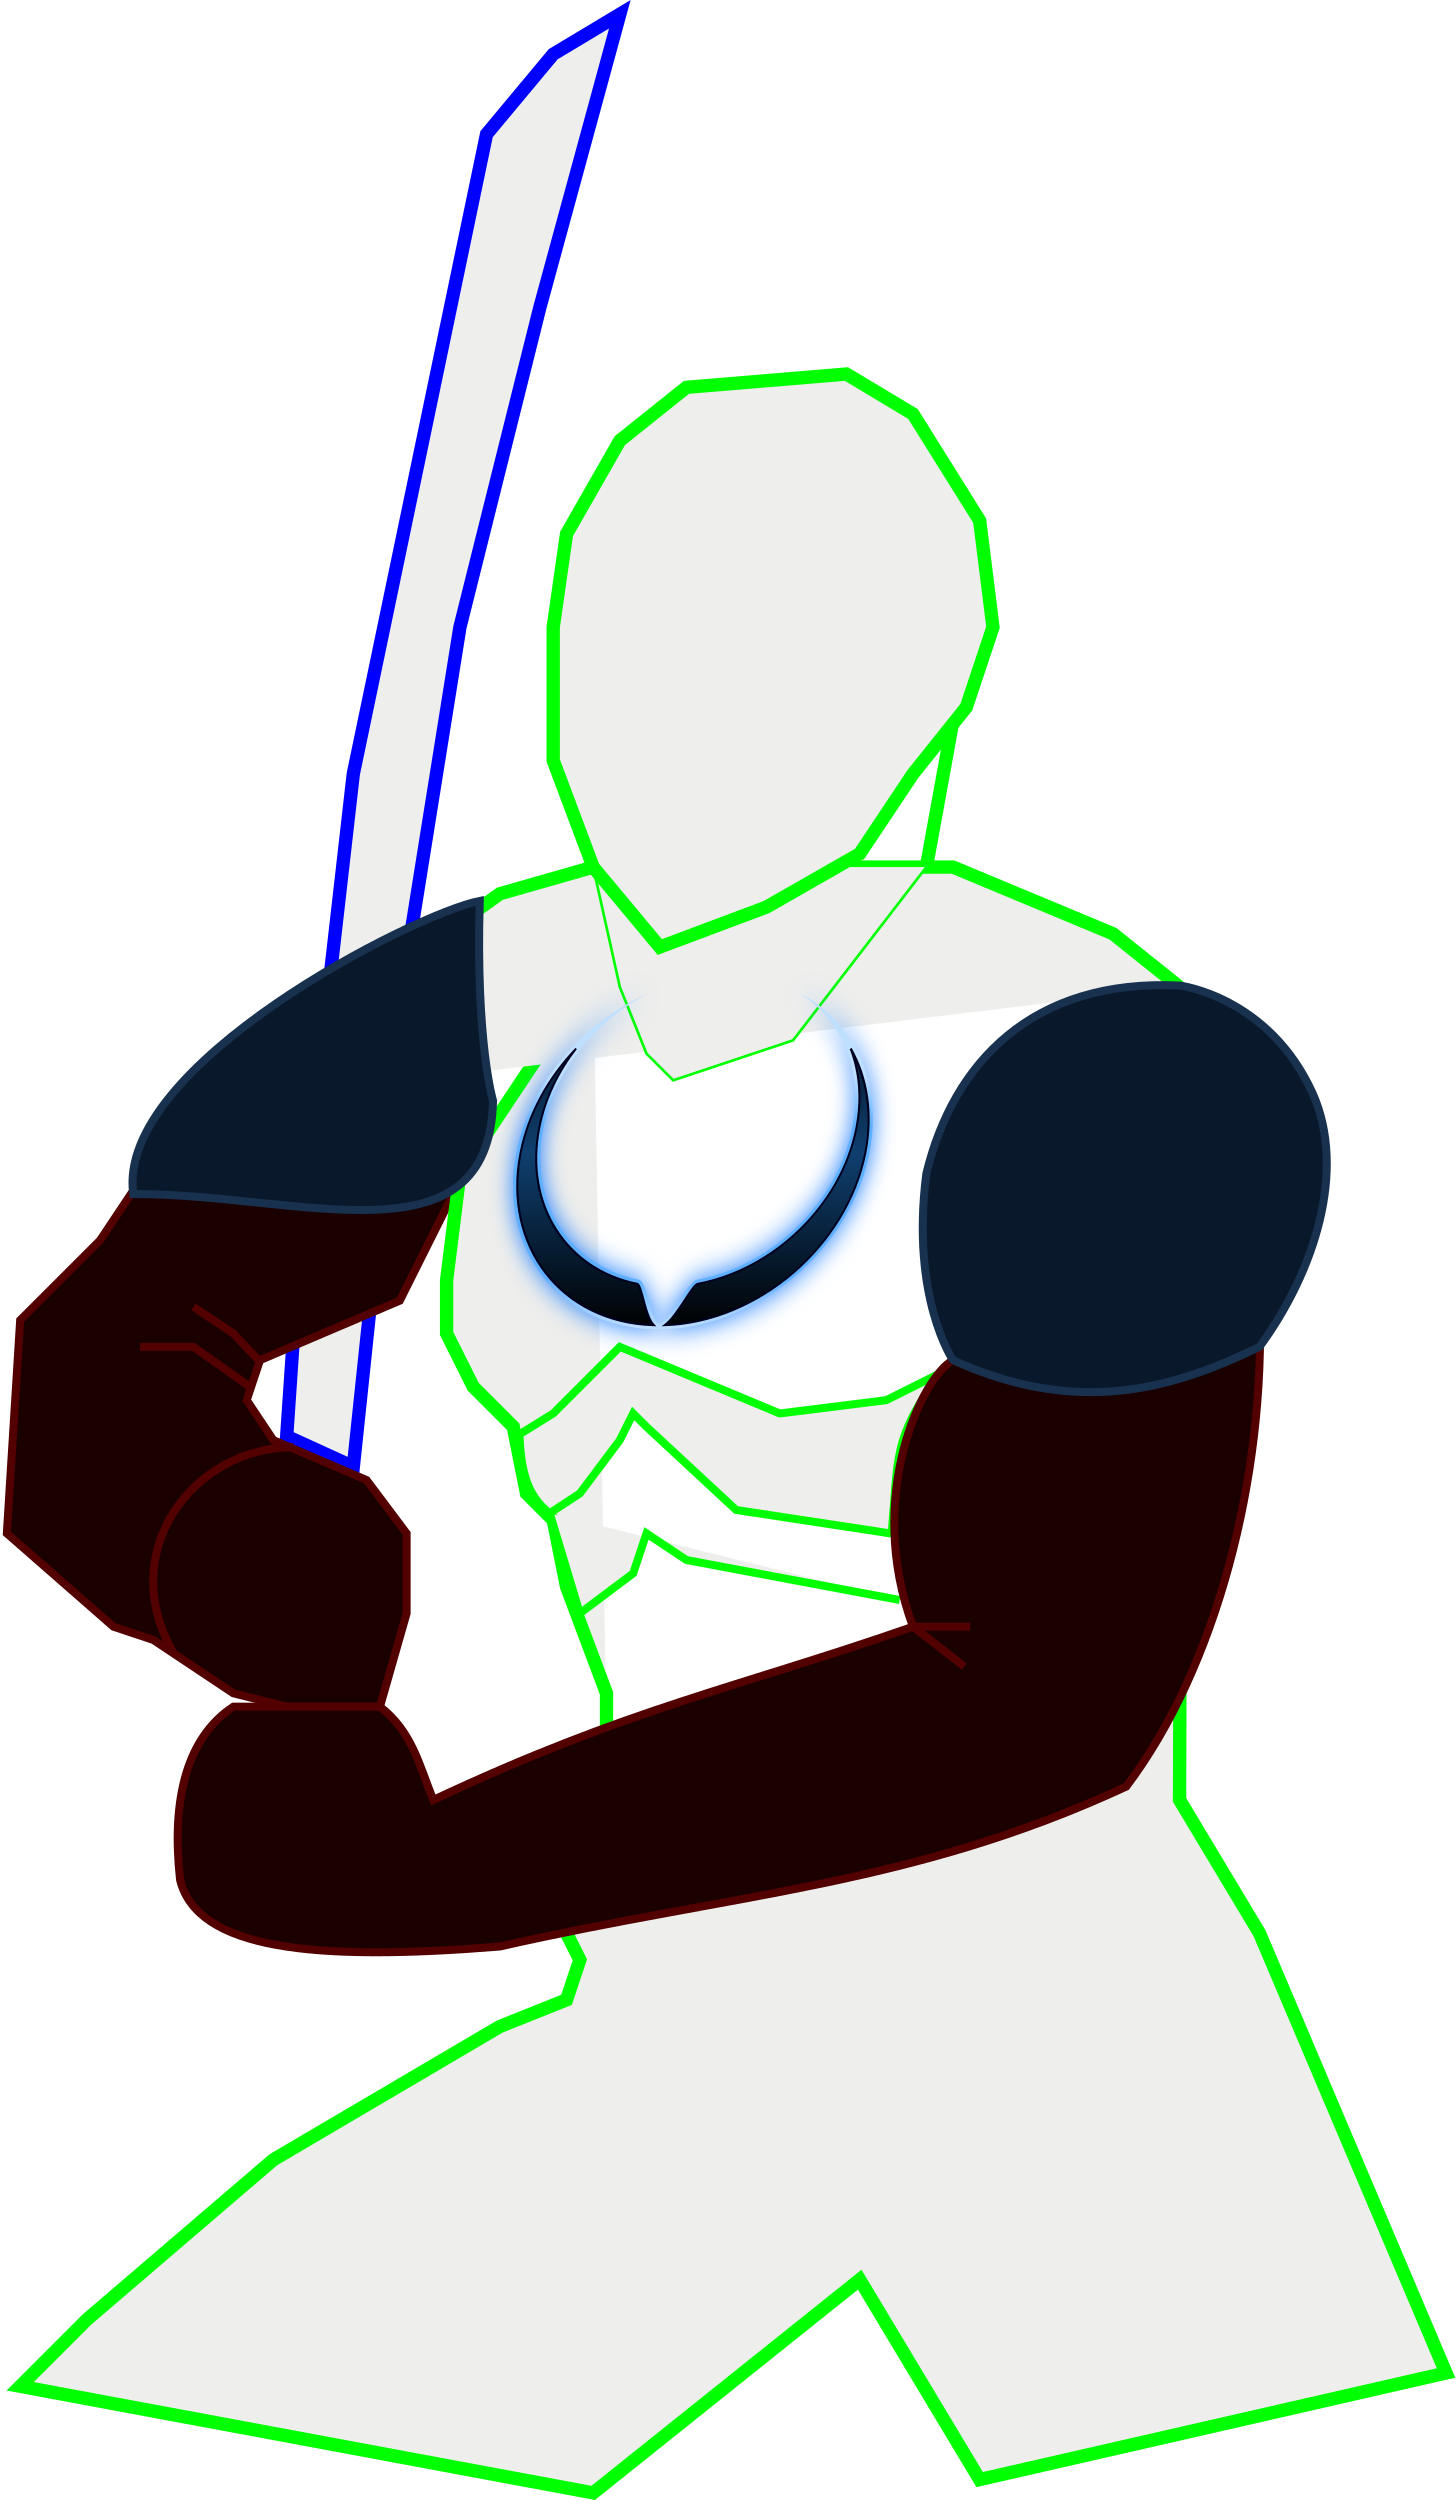
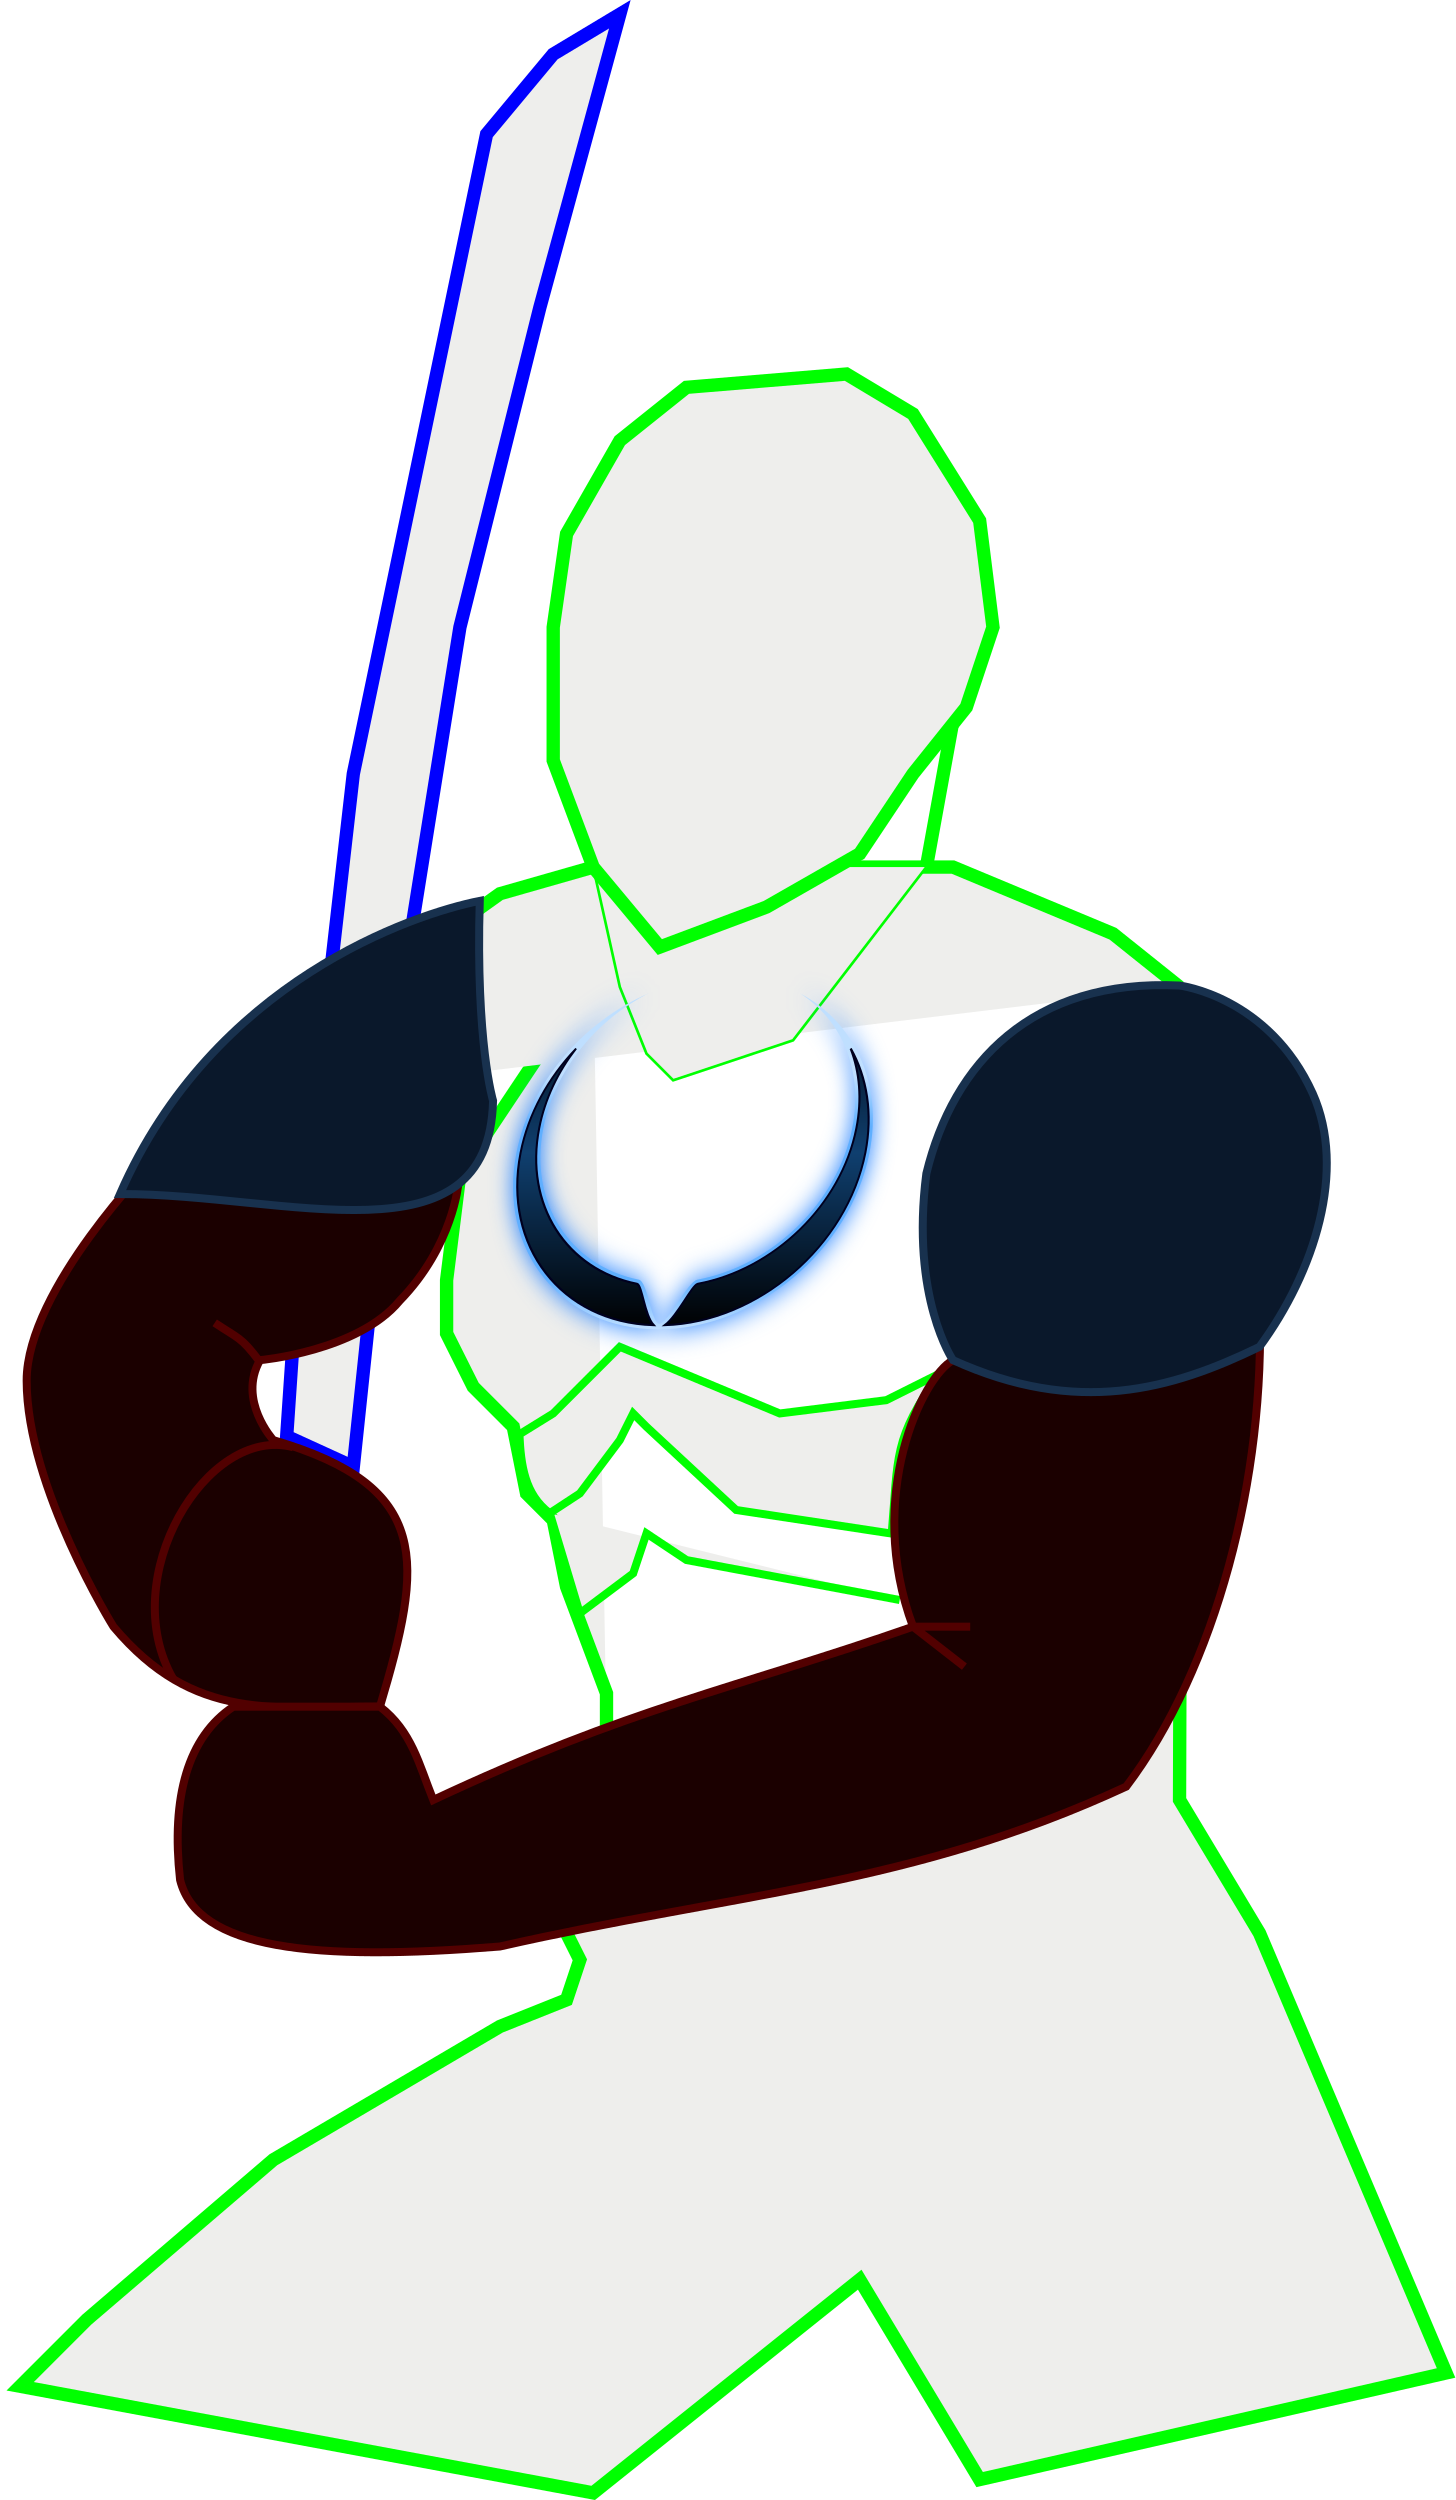
<svg xmlns="http://www.w3.org/2000/svg" xmlns:ns1="http://www.openswatchbook.org/uri/2009/osb" xmlns:xlink="http://www.w3.org/1999/xlink" width="546.031" height="938" id="svg2" version="1.1">
  <defs id="defs4">
    <linearGradient ns1:paint="solid" id="linearGradient3905">
      <stop offset="0" style="stop-color:#313131;stop-opacity:1;" id="stop3907" />
    </linearGradient>
    <linearGradient ns1:paint="solid" id="linearGradient3901">
      <stop offset="0" style="stop-color:#1e1e1e;stop-opacity:1;" id="stop3903" />
    </linearGradient>
    <linearGradient ns1:paint="solid" id="linearGradient3897">
      <stop offset="0" style="stop-color:#b1b1b1;stop-opacity:1;" id="stop3899" />
    </linearGradient>
    <linearGradient ns1:paint="solid" id="linearGradient3893">
      <stop offset="0" style="stop-color:#9c9c9c;stop-opacity:1;" id="stop3895" />
    </linearGradient>
    <linearGradient ns1:paint="solid" id="linearGradient3878">
      <stop offset="0" style="stop-color:#21466b;stop-opacity:1;" id="stop3880" />
    </linearGradient>
    <linearGradient ns1:paint="solid" id="linearGradient3874">
      <stop offset="0" style="stop-color:#1f3950;stop-opacity:1;" id="stop3876" />
    </linearGradient>
    <linearGradient ns1:paint="solid" id="linearGradient3870">
      <stop offset="0" style="stop-color:#4c3450;stop-opacity:1;" id="stop3872" />
    </linearGradient>
    <linearGradient ns1:paint="solid" id="linearGradient3866">
      <stop offset="0" style="stop-color:#371f3d;stop-opacity:1;" id="stop3868" />
    </linearGradient>
    <linearGradient ns1:paint="solid" id="linearGradient3851">
      <stop offset="0" style="stop-color:#18314e;stop-opacity:1;" id="stop3853" />
    </linearGradient>
    <linearGradient ns1:paint="solid" id="linearGradient3836">
      <stop offset="0" style="stop-color:#0a182b;stop-opacity:1;" id="stop3838" />
    </linearGradient>
    <linearGradient ns1:paint="solid" id="linearGradient3821">
      <stop offset="0" style="stop-color:#520000;stop-opacity:1;" id="stop3823" />
    </linearGradient>
    <linearGradient ns1:paint="solid" id="linearGradient3813">
      <stop offset="0" style="stop-color:#1b0000;stop-opacity:1;" id="stop3815" />
      <stop id="stop3817" style="stop-color:#1b0000;stop-opacity:1;" offset="1" />
    </linearGradient>
    <linearGradient ns1:paint="solid" id="linearGradient3798">
      <stop offset="0" style="stop-color:#38650b;stop-opacity:1;" id="stop3800" />
    </linearGradient>
    <linearGradient ns1:paint="solid" id="linearGradient3783">
      <stop offset="0" style="stop-color:#214103;stop-opacity:1;" id="stop3785" />
    </linearGradient>
    <linearGradient ns1:paint="solid" id="linearGradient3779">
      <stop offset="0" style="stop-color:#bd5d00;stop-opacity:1;" id="stop3781" />
    </linearGradient>
    <linearGradient ns1:paint="solid" id="linearGradient3775">
      <stop offset="0" style="stop-color:#8e3f00;stop-opacity:1;" id="stop3777" />
    </linearGradient>
    <linearGradient id="linearGradient3698">
      <stop style="stop-color:#000000;stop-opacity:1;" offset="0" id="stop3700" />
      <stop id="stop3706" offset="0.5" style="stop-color:#0f3f6f;stop-opacity:1;" />
      <stop style="stop-color:#000000;stop-opacity:1;" offset="1" id="stop3702" />
    </linearGradient>
    <linearGradient id="linearGradient3606">
      <stop style="stop-color:#bfdfff;stop-opacity:1;" offset="0" id="stop3608" />
      <stop id="stop3616" offset="0.2" style="stop-color:#5fafff;stop-opacity:1;" />
      <stop id="stop3614" offset="0.8" style="stop-color:#5fafff;stop-opacity:1;" />
      <stop style="stop-color:#bfdfff;stop-opacity:1;" offset="1" id="stop3610" />
    </linearGradient>
    <linearGradient id="linearGradient2987">
      <stop style="stop-color:#bfdfff;stop-opacity:1;" offset="0" id="stop2989" />
      <stop id="stop2991" offset="0.2" style="stop-color:#5fafff;stop-opacity:1;" />
      <stop id="stop2993" offset="0.8" style="stop-color:#5fafff;stop-opacity:1;" />
      <stop style="stop-color:#bfdfff;stop-opacity:1;" offset="1" id="stop2995" />
    </linearGradient>
    <linearGradient id="linearGradient3674">
      <stop style="stop-color:#000000;stop-opacity:1;" offset="0" id="stop3676" />
      <stop style="stop-color:#4f0700;stop-opacity:1;" offset="1" id="stop3678" />
    </linearGradient>
    <linearGradient id="linearGradient3666">
      <stop style="stop-color:#3f0f00;stop-opacity:1;" offset="0" id="stop3668" />
      <stop id="stop3671" offset="0.75" style="stop-color:#ff7f00;stop-opacity:1;" />
      <stop style="stop-color:#ff9f3f;stop-opacity:1;" offset="1" id="stop3670" />
    </linearGradient>
    <radialGradient xlink:href="#linearGradient3663" id="radialGradient3688" cx="24" cy="24" fx="24" fy="24" r="24" gradientUnits="userSpaceOnUse" />
    <linearGradient id="linearGradient3663">
      <stop style="stop-color:#00070f;stop-opacity:1;" offset="0" id="stop3667" />
      <stop id="stop3659" offset="0.94" style="stop-color:#00070f;stop-opacity:1;" />
      <stop id="stop3690" offset="1" style="stop-color:#00070f;stop-opacity:0;" />
    </linearGradient>
    <linearGradient gradientUnits="userSpaceOnUse" y2="440" x2="1024" y1="640" x1="1024" id="linearGradient4214" xlink:href="#linearGradient3699" />
    <linearGradient gradientUnits="userSpaceOnUse" y2="440" x2="1024" y1="640" x1="1024" id="linearGradient4204-6" xlink:href="#linearGradient3666-1" />
    <linearGradient gradientUnits="userSpaceOnUse" y2="440" x2="1024" y1="640" x1="1024" id="linearGradient4196-6" xlink:href="#linearGradient3674-5" />
    <radialGradient gradientUnits="userSpaceOnUse" r="256" fy="494" fx="1024" cy="494" cx="1024" id="radialGradient3687" xlink:href="#linearGradient3681" />
    <filter color-interpolation-filters="sRGB" id="filter3852">
      <feGaussianBlur id="feGaussianBlur3854" stdDeviation="7.25" />
    </filter>
    <linearGradient gradientUnits="userSpaceOnUse" y2="384" x2="1024" y1="640" x1="1024" id="linearGradient3836-1" xlink:href="#linearGradient3699" />
    <linearGradient gradientUnits="userSpaceOnUse" y2="384" x2="1024" y1="640" x1="1024" id="linearGradient3758" xlink:href="#linearGradient3698-7" />
    <linearGradient gradientTransform="translate(60,-1024)" gradientUnits="userSpaceOnUse" y2="1376" x2="1520" y1="1600" x1="1520" id="linearGradient3750" xlink:href="#linearGradient3698-7" />
    <linearGradient gradientTransform="translate(28,-1024)" gradientUnits="userSpaceOnUse" y2="1376" x2="1392" y1="1600" x1="1392" id="linearGradient3742" xlink:href="#linearGradient3698-7" />
    <linearGradient gradientTransform="translate(12,-1024)" gradientUnits="userSpaceOnUse" y2="1376" x2="1248" y1="1600" x1="1248" id="linearGradient3734" xlink:href="#linearGradient3698-7" />
    <linearGradient gradientTransform="translate(0,-1024)" gradientUnits="userSpaceOnUse" y2="1376" x2="768" y1="1600" x1="768" id="linearGradient3726" xlink:href="#linearGradient3698-7" />
    <linearGradient gradientTransform="translate(0,-1024)" gradientUnits="userSpaceOnUse" y2="1376" x2="576" y1="1600" x1="576" id="linearGradient3718" xlink:href="#linearGradient3698-7" />
    <linearGradient gradientTransform="translate(0,-1024)" gradientUnits="userSpaceOnUse" y2="1376" x2="400" y1="1600" x1="400" id="linearGradient3704" xlink:href="#linearGradient3698-7" />
    <linearGradient gradientUnits="userSpaceOnUse" y2="384" x2="1024" y1="592" x1="1024" id="linearGradient3680" xlink:href="#linearGradient3674-5" />
    <linearGradient gradientUnits="userSpaceOnUse" y2="384" x2="1024" y1="592" x1="1024" id="linearGradient3672" xlink:href="#linearGradient3666-1" />
    <linearGradient gradientTransform="translate(0,-1024)" gradientUnits="userSpaceOnUse" y2="1480" x2="1024" y1="1664" x1="1024" id="linearGradient3664" xlink:href="#linearGradient3606-6" />
    <linearGradient gradientTransform="translate(60,-1024)" gradientUnits="userSpaceOnUse" y2="1480" x2="1528" y1="1592" x1="1528" id="linearGradient3656" xlink:href="#linearGradient3606-6" />
    <linearGradient gradientTransform="translate(28,-1024)" gradientUnits="userSpaceOnUse" y2="1480" x2="1392" y1="1592" x1="1392" id="linearGradient3648" xlink:href="#linearGradient3606-6" />
    <linearGradient gradientTransform="translate(12,-1024)" gradientUnits="userSpaceOnUse" y2="1480" x2="1248" y1="1592" x1="1248" id="linearGradient3640" xlink:href="#linearGradient3606-6" />
    <linearGradient gradientTransform="translate(0,-1024)" gradientUnits="userSpaceOnUse" y2="1480" x2="776" y1="1592" x1="776" id="linearGradient3632" xlink:href="#linearGradient3606-6" />
    <linearGradient gradientTransform="translate(0,-1024)" gradientUnits="userSpaceOnUse" y2="1480" x2="584" y1="1592" x1="584" id="linearGradient3624" xlink:href="#linearGradient3606-6" />
    <linearGradient gradientTransform="translate(0,-1024)" gradientUnits="userSpaceOnUse" y2="1480" x2="408" y1="1592" x1="408" id="linearGradient3612" xlink:href="#linearGradient3606-6" />
    <linearGradient id="linearGradient3606-6">
      <stop id="stop3608-0" offset="0" style="stop-color:#bfdfff;stop-opacity:1;" />
      <stop style="stop-color:#5fafff;stop-opacity:1;" offset="0.2" id="stop3616-5" />
      <stop style="stop-color:#5fafff;stop-opacity:1;" offset="0.8" id="stop3614-1" />
      <stop id="stop3610-8" offset="1" style="stop-color:#bfdfff;stop-opacity:1;" />
    </linearGradient>
    <linearGradient id="linearGradient3666-1">
      <stop id="stop3668-2" offset="0" style="stop-color:#3f0f00;stop-opacity:1;" />
      <stop style="stop-color:#ff7f00;stop-opacity:1;" offset="0.75" id="stop3671-1" />
      <stop id="stop3670-6" offset="1" style="stop-color:#ff9f3f;stop-opacity:1;" />
    </linearGradient>
    <linearGradient id="linearGradient3674-5">
      <stop id="stop3676-4" offset="0" style="stop-color:#000000;stop-opacity:1;" />
      <stop id="stop3678-2" offset="1" style="stop-color:#3f0700;stop-opacity:1;" />
    </linearGradient>
    <linearGradient id="linearGradient3698-7">
      <stop id="stop3700-0" offset="0" style="stop-color:#000000;stop-opacity:1;" />
      <stop style="stop-color:#0f3f6f;stop-opacity:1;" offset="0.5" id="stop3706-5" />
      <stop id="stop3702-0" offset="1" style="stop-color:#000000;stop-opacity:1;" />
    </linearGradient>
    <linearGradient id="linearGradient3699">
      <stop style="stop-color:#3f0f00;stop-opacity:0.498;" offset="0" id="stop3701" />
      <stop id="stop3673" offset="0.75" style="stop-color:#ff7f00;stop-opacity:0.498;" />
      <stop style="stop-color:#ff9f3f;stop-opacity:0.498;" offset="1" id="stop3703" />
    </linearGradient>
    <linearGradient id="linearGradient3681">
      <stop style="stop-color:#1f7fff;stop-opacity:0;" offset="0" id="stop3691" />
      <stop id="stop3695" offset="0.31" style="stop-color:#1f7fff;stop-opacity:0;" />
      <stop style="stop-color:#1f7fff;stop-opacity:0.184;" offset="0.44" id="stop3689" />
      <stop id="stop3704" offset="0.85" style="stop-color:#1f7fff;stop-opacity:0;" />
      <stop id="stop3685" offset="1" style="stop-color:#1f7fff;stop-opacity:0;" />
    </linearGradient>
    <linearGradient xlink:href="#linearGradient3674-5" id="linearGradient4897" gradientUnits="userSpaceOnUse" x1="1024" y1="640" x2="1024" y2="440" gradientTransform="matrix(0.302643,0,0,0.302643,505.283,985.578)" />
    <linearGradient xlink:href="#linearGradient3666-1" id="linearGradient4899" gradientUnits="userSpaceOnUse" x1="1024" y1="640" x2="1024" y2="440" gradientTransform="matrix(0.302643,0,0,0.302643,505.283,985.578)" />
    <linearGradient xlink:href="#linearGradient3674-5" id="linearGradient4937" gradientUnits="userSpaceOnUse" x1="1024" y1="592" x2="1024" y2="384" gradientTransform="matrix(0.302643,0,0,0.302643,505.283,985.578)" />
    <linearGradient xlink:href="#linearGradient3666-1" id="linearGradient4939" gradientUnits="userSpaceOnUse" x1="1024" y1="592" x2="1024" y2="384" gradientTransform="matrix(0.302643,0,0,0.302643,505.283,985.578)" />
    <linearGradient xlink:href="#linearGradient3699" id="linearGradient4955" gradientUnits="userSpaceOnUse" x1="1024" y1="640" x2="1024" y2="384" />
    <linearGradient xlink:href="#linearGradient3674-5" id="linearGradient4957" gradientUnits="userSpaceOnUse" gradientTransform="matrix(0.302643,0,0,0.302643,505.283,985.578)" x1="1024" y1="592" x2="1024" y2="384" />
    <linearGradient xlink:href="#linearGradient3666-1" id="linearGradient4959" gradientUnits="userSpaceOnUse" gradientTransform="matrix(0.302643,0,0,0.302643,505.283,985.578)" x1="1024" y1="592" x2="1024" y2="384" />
    <linearGradient xlink:href="#linearGradient3606-6" id="linearGradient4961" gradientUnits="userSpaceOnUse" gradientTransform="translate(0,-1024)" x1="1024" y1="1664" x2="1024" y2="1480" />
    <linearGradient xlink:href="#linearGradient3698-7" id="linearGradient4963" gradientUnits="userSpaceOnUse" x1="1024" y1="640" x2="1024" y2="384" />
    <linearGradient xlink:href="#linearGradient3699" id="linearGradient4965" gradientUnits="userSpaceOnUse" x1="1024" y1="640" x2="1024" y2="440" />
    <linearGradient xlink:href="#linearGradient3674-5" id="linearGradient4967" gradientUnits="userSpaceOnUse" gradientTransform="matrix(0.302643,0,0,0.302643,505.283,985.578)" x1="1024" y1="640" x2="1024" y2="440" />
    <linearGradient xlink:href="#linearGradient3666-1" id="linearGradient4969" gradientUnits="userSpaceOnUse" gradientTransform="matrix(0.302643,0,0,0.302643,505.283,985.578)" x1="1024" y1="640" x2="1024" y2="440" />
    <filter color-interpolation-filters="sRGB" id="filter3675-9">
      <feGaussianBlur id="feGaussianBlur3677-6" stdDeviation="9.994" />
    </filter>
    <linearGradient xlink:href="#linearGradient3606-6-2" id="linearGradient4961-7" gradientUnits="userSpaceOnUse" gradientTransform="translate(0,-1024)" x1="1024" y1="1664" x2="1024" y2="1480" />
    <linearGradient id="linearGradient3606-6-2">
      <stop id="stop3608-0-3" offset="0" style="stop-color:#bfdfff;stop-opacity:1;" />
      <stop style="stop-color:#5fafff;stop-opacity:1;" offset="0.2" id="stop3616-5-2" />
      <stop style="stop-color:#5fafff;stop-opacity:1;" offset="0.8" id="stop3614-1-6" />
      <stop id="stop3610-8-4" offset="1" style="stop-color:#bfdfff;stop-opacity:1;" />
    </linearGradient>
    <linearGradient xlink:href="#linearGradient3698-7-2" id="linearGradient4963-5" gradientUnits="userSpaceOnUse" x1="1024" y1="640" x2="1024" y2="384" />
    <linearGradient id="linearGradient3698-7-2">
      <stop id="stop3700-0-3" offset="0" style="stop-color:#000000;stop-opacity:1;" />
      <stop style="stop-color:#0f3f6f;stop-opacity:1;" offset="0.5" id="stop3706-5-8" />
      <stop id="stop3702-0-9" offset="1" style="stop-color:#000000;stop-opacity:1;" />
    </linearGradient>
    <linearGradient y2="384" x2="1024" y1="640" x1="1024" gradientUnits="userSpaceOnUse" id="linearGradient4998" xlink:href="#linearGradient3698-7-2" />
    <filter color-interpolation-filters="sRGB" id="filter3675-90">
      <feGaussianBlur id="feGaussianBlur3677-5" stdDeviation="9.994" />
    </filter>
    <linearGradient xlink:href="#linearGradient3606-6-0" id="linearGradient4961-79" gradientUnits="userSpaceOnUse" gradientTransform="translate(0,-1024)" x1="1024" y1="1664" x2="1024" y2="1480" />
    <linearGradient id="linearGradient3606-6-0">
      <stop id="stop3608-0-8" offset="0" style="stop-color:#bfdfff;stop-opacity:1;" />
      <stop style="stop-color:#5fafff;stop-opacity:1;" offset="0.2" id="stop3616-5-1" />
      <stop style="stop-color:#5fafff;stop-opacity:1;" offset="0.8" id="stop3614-1-1" />
      <stop id="stop3610-8-40" offset="1" style="stop-color:#bfdfff;stop-opacity:1;" />
    </linearGradient>
    <linearGradient xlink:href="#linearGradient3698-7-6" id="linearGradient4963-54" gradientUnits="userSpaceOnUse" x1="1024" y1="640" x2="1024" y2="384" />
    <linearGradient id="linearGradient3698-7-6">
      <stop id="stop3700-0-1" offset="0" style="stop-color:#000000;stop-opacity:1;" />
      <stop style="stop-color:#0f3f6f;stop-opacity:1;" offset="0.5" id="stop3706-5-81" />
      <stop id="stop3702-0-8" offset="1" style="stop-color:#000000;stop-opacity:1;" />
    </linearGradient>
    <linearGradient y2="384" x2="1024" y1="640" x1="1024" gradientUnits="userSpaceOnUse" id="linearGradient4998-1" xlink:href="#linearGradient3698-7-6" />
    <linearGradient xlink:href="#linearGradient3821" id="linearGradient3946" gradientUnits="userSpaceOnUse" />
    <linearGradient xlink:href="#linearGradient3836" id="linearGradient3950" gradientTransform="matrix(0.738184,0,0,1.35468,39.1482,218.081)" x1="129.844" y1="246.367" x2="256.626" y2="246.367" gradientUnits="userSpaceOnUse" />
    <linearGradient xlink:href="#linearGradient3851" id="linearGradient3952" gradientTransform="matrix(0.738184,0,0,1.35468,39.1482,218.081)" x1="129.844" y1="246.367" x2="256.626" y2="246.367" gradientUnits="userSpaceOnUse" />
  </defs>
  <g id="layer1" transform="translate(-39.7126,-218.645)" style="display:inline">
    <path style="fill:#eeeeec;stroke:#0000ff;stroke-width:5;stroke-linecap:butt;stroke-linejoin:miter;stroke-miterlimit:4;stroke-opacity:1;stroke-dasharray:none" d="M 147.275,757.548 152.275,683.976 172.275,508.976 222.275,268.976 247.275,238.976 272.275,223.976 242.275,333.976 212.275,453.976 192.275,578.976 172.275,768.976 147.275,757.548 z" id="path3698" />
-     <path id="ForearmRight" style="fill:url(#linearGradient3813);stroke:url(#linearGradient3821);stroke-width:3;stroke-linecap:butt;stroke-linejoin:miter;stroke-miterlimit:4;stroke-opacity:1;stroke-dasharray:none" d="M 136.803,729.074 127.275,718.976 112.275,708.976 M 133.514,738.976 112.275,723.976 92.275,723.976 M 152.275,628.976 97.275,653.976 77.275,683.976 47.275,713.976 42.275,793.976 82.275,828.976 97.275,833.976 127.275,853.976 147.275,858.976 182.275,858.976 192.275,823.976 192.275,793.976 177.275,773.976 142.275,758.976 132.275,743.976 137.275,728.976 189.713,706.645 209.713,666.645" />
    <path style="fill:#eeeeec;stroke:#00ff00;stroke-width:5;stroke-linecap:butt;stroke-linejoin:miter;stroke-miterlimit:4;stroke-opacity:1;stroke-dasharray:none" d="M 262.275,578.976 242.275,613.976 212.275,658.976 207.275,698.976 207.275,718.976 217.275,738.976 232.275,753.976 237.275,778.976 247.275,788.976 252.275,813.976 267.275,853.976 267.275,868.976" id="path3225" />
    <path style="fill:#eeeeec;stroke:#00ff00;stroke-width:5;stroke-linecap:butt;stroke-linejoin:miter;stroke-miterlimit:4;stroke-opacity:1;stroke-dasharray:none" d="M 482.275,588.976 457.275,568.976 397.275,543.976 262.275,543.976 227.275,553.976 192.275,578.976 152.275,628.976" id="path3956" />
-     <path style="fill:url(#linearGradient3950);stroke:url(#linearGradient3952);stroke-width:3;stroke-linecap:butt;stroke-linejoin:miter;stroke-miterlimit:4;stroke-opacity:1;stroke-dasharray:none" d="M 219.713,556.645 C 194.713,561.645 82.974,618.518 89.713,666.645 152.327,666.553 223.229,694.187 224.713,631.645 224.713,631.645 218.157,609.974 219.713,556.645 z" id="BicepRight" />
+     <path id="ForearmRight" style="fill:url(#linearGradient3813);stroke:url(#linearGradient3821);stroke-width:3;stroke-linecap:butt;stroke-linejoin:miter;stroke-miterlimit:4;stroke-opacity:1;stroke-dasharray:none" d="M 136.803,729.074 C 130.183,720.307 129.259,720.965 120.275,714.976 M 152.275,628.976 97.275,653.976 C 97.275,653.976 49.713,702.377 49.713,736.645 49.713,776.636 82.275,828.976 82.275,828.976 112.604,865.058 142.424,858.976 182.275,858.976 198.499,804.451 202.166,776.501 142.275,758.976 142.275,758.976 128.698,744.045 137.275,728.976 137.275,728.976 174.069,725.675 189.713,706.645 209.792,686.001 211.713,662.645 211.713,662.645" />
+     <path style="fill:url(#linearGradient3950);stroke:url(#linearGradient3952);stroke-width:3;stroke-linecap:butt;stroke-linejoin:miter;stroke-miterlimit:4;stroke-opacity:1;stroke-dasharray:none" d="M 219.713,556.645 C 194.713,561.645 119.713,586.645 84.713,666.645 147.327,666.553 223.229,694.187 224.713,631.645 224.713,631.645 218.157,609.974 219.713,556.645 z" id="BicepRight" />
    <path style="fill:#eeeeec;stroke:#00ff00;stroke-width:5;stroke-linecap:butt;stroke-linejoin:miter;stroke-miterlimit:4;stroke-opacity:1;stroke-dasharray:none" d="M 397.275,488.976 387.275,543.976" id="path3680" />
    <path style="fill:#eeeeec;stroke:#00ff00;stroke-width:5;stroke-linecap:butt;stroke-linejoin:miter;stroke-miterlimit:4;stroke-opacity:1;stroke-dasharray:none" d="M 482.454,833.976 482.275,893.976 512.275,943.976 582.275,1108.98 407.275,1148.98 362.275,1073.98 262.275,1153.98 47.275,1113.98 72.275,1088.98 142.275,1028.98 227.275,978.976 252.275,968.976 257.275,953.976 252.275,943.976" id="path3682" />
    <path style="fill:#eeeeec;stroke:#00ff00;stroke-width:1px;stroke-linecap:butt;stroke-linejoin:miter;stroke-opacity:1" d="M 387.275,543.976 337.275,608.976 292.275,623.976 282.275,613.976 272.275,588.976 262.275,543.976" id="path3700" />
    <path style="fill:#eeeeec;stroke:#00ff00;stroke-width:3;stroke-linecap:butt;stroke-linejoin:miter;stroke-miterlimit:4;stroke-opacity:1;stroke-dasharray:none" d="M 245.983,786.392 C 236.565,779.345 235.123,768.308 234.599,756.814 L 247.275,748.976 272.275,723.976 332.275,748.976 372.275,743.976 392.275,733.976 C 374.78,758.456 376.778,764.79 374.275,794.055 L 315.908,785.184 282.275,753.976 277.275,748.976 272.275,758.976 257.275,778.976 245.983,786.392 257.275,823.976 277.275,808.976 282.275,793.976 297.275,803.976 377.275,818.976" id="path3704" />
-     <path style="fill:none;stroke:url(#linearGradient3821);stroke-width:3;stroke-linecap:butt;stroke-linejoin:miter;stroke-miterlimit:4;stroke-opacity:1;stroke-dasharray:none" d="M 149.713,761.645 C 112.383,761.645 82.739,800.586 104.713,838.645" id="path3708" />
+     <path style="fill:none;stroke:url(#linearGradient3821);stroke-width:3;stroke-linecap:butt;stroke-linejoin:miter;stroke-miterlimit:4;stroke-opacity:1;stroke-dasharray:none" d="M 149.713,761.645 C 117.363,752.977 82.739,810.586 104.713,848.645" id="path3708" />
    <path id="ForearmLeft" style="fill:url(#linearGradient3813);fill-opacity:1;stroke:url(#linearGradient3946);stroke-width:3;stroke-linecap:butt;stroke-linejoin:miter;stroke-miterlimit:4;stroke-opacity:1;stroke-dasharray:none" d="M 382.275,828.976 401.552,843.976 M 382.275,828.976 403.73,828.976 M 512.275,707.609 C 514.736,772.862 495.827,844.694 462.275,888.976 382.023,926.178 315.093,929.017 227.275,948.976 157.021,954.692 113.749,949.994 107.275,923.976 103.831,892.812 110.233,870.244 127.275,858.976 L 182.275,858.976 C 194.194,868.236 196.821,880.341 202.275,893.976 275.792,859.445 315.722,852.125 382.275,828.976 364.027,780.013 385.816,735.111 397.275,728.976" />
    <path id="BicepLeft" style="fill:url(#linearGradient3836);stroke:url(#linearGradient3851);stroke-width:3;stroke-linecap:butt;stroke-linejoin:miter;stroke-miterlimit:4;stroke-opacity:1;stroke-dasharray:none" d="M 532.275,628.976 C 515.784,592.43 482.275,588.412 482.275,588.412 426.989,585.769 397.391,617.335 387.275,658.976 381.267,705.635 397.275,728.976 397.275,728.976 443.804,750.074 479.146,740.1 512.275,723.976 533.075,695.61 545.017,657.621 532.275,628.976 z" />
    <path style="fill:#eeeeec;fill-opacity:1;stroke:none" d="M 815.189,1057.61 C 772.4,1057.61 737.713,1092.29 737.713,1135.08 737.713,1177.87 772.4,1212.56 815.189,1212.56 857.977,1212.56 892.666,1177.87 892.666,1135.08 892.666,1092.29 857.977,1057.61 815.189,1057.61 z" id="BackgroundGlow" />
    <g transform="matrix(0.517433,0,-0.10145,0.517433,-178.199,386.25)" id="Ring-9">
      <path id="RingGlow-1" d="M 969.281,396.281 C 925.981,416.811 896,460.923 896,512 896,582.656 953.344,640 1024,640 1094.66,640 1152,582.656 1152,512 1152,460.923 1122.02,416.811 1078.72,396.281 1112.89,415.467 1136,452.044 1136,494 1136,548.546 1096.94,594.017 1045.28,603.969 1038.39,605.297 1030,636 1024,636 1018,636 1009.61,605.297 1002.72,603.969 951.063,594.017 912,548.546 912,494 912,452.044 935.106,415.467 969.281,396.281 z" style="fill:#1f7fff;fill-opacity:1;stroke:none;filter:url(#filter3675-90)" />
      <path style="fill:url(#linearGradient4961-79);fill-opacity:1;stroke:none" d="M 969.281,396.281 C 925.981,416.811 896,460.923 896,512 896,582.656 953.344,640 1024,640 1094.66,640 1152,582.656 1152,512 1152,460.923 1122.02,416.811 1078.72,396.281 1112.89,415.467 1136,452.044 1136,494 1136,548.546 1096.94,594.017 1045.28,603.969 1038.39,605.297 1030,636 1024,636 1018,636 1009.61,605.297 1002.72,603.969 951.063,594.017 912,548.546 912,494 912,452.044 935.106,415.467 969.281,396.281 z" id="RingBorder-6" />
      <path style="fill:url(#linearGradient4998-1);fill-opacity:1;stroke:#00001f;stroke-width:1.5;stroke-linejoin:miter;stroke-miterlimit:4;stroke-opacity:1;stroke-dasharray:none" d="M 924.437,436.406 C 908.475,457.398 899,483.594 899,512 899,579.695 952.819,634.885 1020,637 1012,630 1006,608 1002,607 948.966,596.77 909,550.02 909,494 909,473.019 914.623,453.34 924.437,436.406 z M 1123.56,436.406 C 1133.38,453.34 1139,473.019 1139,494 1139,550.02 1099.03,596.77 1046,607 1042,608 1036,630 1028,637 1095.18,634.885 1149,579.695 1149,512 1149,483.594 1139.52,457.398 1123.56,436.406 z" id="RingBody-1" />
    </g>
    <path style="fill:#eeeeec;stroke:#00ff00;stroke-width:5;stroke-linecap:butt;stroke-linejoin:miter;stroke-miterlimit:4;stroke-opacity:1;stroke-dasharray:none" d="M 262.275,543.976 287.275,573.976 327.275,558.976 362.275,538.976 382.275,508.976 402.275,483.976 412.275,453.976 407.275,413.976 382.275,373.976 357.275,358.976 297.275,363.976 272.275,383.976 252.275,418.976 247.275,453.976 247.275,503.976 262.275,543.976 z" id="path3678" />
  </g>
  <g id="layer3" style="display:none">
    <path transform="translate(-39.7126,-218.645)" style="fill:url(#linearGradient3897);stroke:url(#linearGradient3893);stroke-width:3;stroke-linecap:butt;stroke-linejoin:miter;stroke-miterlimit:4;stroke-opacity:1;stroke-dasharray:none;display:inline" d="M 227.275,893.976 217.275,913.976 222.275,948.976 212.275,948.976 212.275,923.976 212.275,903.976 222.275,893.976 212.275,893.976 202.275,908.976 202.275,948.976 197.275,948.976 192.275,923.976 197.275,908.976 207.275,893.976 202.275,893.976 187.275,908.976 187.275,938.976 192.275,948.976" id="path3722" />
  </g>
  <g id="layer2" style="display:none">
    <path transform="translate(-39.7126,-218.645)" style="fill:none;stroke:#00ff00;stroke-width:3;stroke-linecap:butt;stroke-linejoin:miter;stroke-miterlimit:4;stroke-opacity:1;stroke-dasharray:none" d="M 257.275,958.976 292.275,983.976 337.275,998.976 397.275,998.976 457.275,968.976 507.275,933.976 482.275,893.976 407.275,923.976 382.275,923.976" id="path3684" />
    <g id="g4945" transform="matrix(0.622887,0,0,0.622887,-174.623,27.084)">
      <path transform="matrix(0.302643,0,0,0.302643,505.283,985.578)" style="fill:url(#linearGradient4955);fill-opacity:1;fill-rule:evenodd;stroke:none;filter:url(#filter3852)" d="M 963.156,392.594 C 921.079,414.097 891.651,457.242 890.063,507.781 888.258,565.21 922.94,615.378 973.156,636 939.219,629.528 908.753,631.347 903.031,615.375 893.971,590.083 867.292,595.842 867.531,620.656 851.614,620.102 826.02,613.828 801.156,643.781 800.833,574.456 889.859,592.399 869.5,551.562 858.043,528.581 822.381,547.937 836.281,563.281 792.55,571.913 757.604,555.327 692.5,587 750.404,499.485 875.679,537.691 869.875,490.031 865.427,453.503 810.801,472.149 829.531,495.969 796.672,507.118 736.734,472.304 643.5,489.969 730.379,418.163 889.141,476.429 895.75,430.187 900.97,393.664 847.116,392.791 848.781,422.875 779.271,388.661 758.01,415.928 666.125,385.062 772.924,383.665 871.398,345.039 963.156,392.594 z M 816.969,438.344 C 744.83,434.239 749.141,445.063 711.219,441.25 720.791,406.273 627.821,423.068 686.313,445.437 563.951,439.392 566.116,486.758 443.094,463.969 582.004,449.501 694.809,368.232 816.969,438.344 z M 617.75,498.219 C 584.131,513.037 563.737,540.707 493.781,534.687 540.962,536.905 577.436,478.919 617.75,498.219 z M 804.063,511.25 C 732.304,518.963 756.42,531.982 721.781,534.437 726.113,500.541 645.152,528.171 700.063,541.531 590.629,557.314 616.746,601.348 503.531,585.906 618.156,570.911 649.505,464.444 804.063,511.25 z M 829.594,582.656 C 795.948,592.415 804.059,601.999 785.938,605.562 778.986,569.713 716.216,624.556 773.438,620.812 711.818,631.384 724.628,663.943 662.031,655.969 718.366,641.805 730.153,555.075 829.594,582.656 z M 676.438,605.531 C 650.589,620.673 653.591,636.318 590.25,641.219 623.189,641.029 650.833,588.63 676.438,605.531 z M 1084.84,392.594 C 1126.92,414.097 1156.35,457.242 1157.94,507.781 1159.74,565.21 1125.06,615.378 1074.84,636 1108.78,629.528 1139.25,631.347 1144.97,615.375 1154.03,590.083 1180.71,595.842 1180.47,620.656 1196.39,620.102 1221.98,613.828 1246.84,643.781 1247.17,574.456 1158.14,592.398 1178.5,551.562 1189.96,528.581 1225.62,547.937 1211.72,563.281 1255.45,571.913 1290.4,555.327 1355.5,587 1297.6,499.485 1172.32,537.691 1178.13,490.031 1182.57,453.503 1237.2,472.149 1218.47,495.969 1251.33,507.118 1311.27,472.304 1404.5,489.969 1317.62,418.163 1158.86,476.429 1152.25,430.187 1147.03,393.664 1200.88,392.791 1199.22,422.875 1268.73,388.661 1289.99,415.928 1381.88,385.062 1275.08,383.664 1176.6,345.039 1084.84,392.594 z M 1231.03,438.344 C 1303.17,434.239 1298.86,445.063 1336.78,441.25 1327.21,406.273 1420.18,423.068 1361.69,445.437 1484.05,439.392 1481.88,486.758 1604.91,463.969 1466,449.501 1353.19,368.232 1231.03,438.344 z M 1430.25,498.219 C 1463.87,513.037 1484.26,540.707 1554.22,534.687 1507.04,536.905 1470.56,478.919 1430.25,498.219 z M 1243.94,511.25 C 1315.7,518.963 1291.58,531.982 1326.22,534.437 1321.89,500.541 1402.85,528.171 1347.94,541.531 1457.37,557.314 1431.25,601.348 1544.47,585.906 1429.84,570.911 1398.5,464.444 1243.94,511.25 z M 1218.41,582.656 C 1252.05,592.415 1243.94,601.999 1262.06,605.562 1269.01,569.713 1331.78,624.556 1274.56,620.812 1336.18,631.384 1323.37,663.943 1385.97,655.969 1329.63,641.805 1317.85,555.075 1218.41,582.656 z M 1371.56,605.531 C 1397.41,620.673 1394.41,636.318 1457.75,641.219 1424.81,641.029 1397.17,588.63 1371.56,605.531 z" id="PhoenixWingsGlow" />
      <path id="PhoenixWings" d="M 796.775,1104.39 C 784.041,1110.9 775.135,1123.96 774.654,1139.25 774.108,1156.63 784.604,1171.82 799.802,1178.06 789.531,1176.1 780.311,1176.65 778.579,1171.82 775.837,1164.16 767.763,1165.91 767.835,1173.42 763.018,1173.25 755.272,1171.35 747.747,1180.41 747.65,1159.43 774.593,1164.86 768.431,1152.5 764.964,1145.55 754.171,1151.41 758.378,1156.05 745.143,1158.66 734.567,1153.64 714.863,1163.23 732.388,1136.74 770.301,1148.31 768.545,1133.88 767.198,1122.83 750.666,1128.47 756.335,1135.68 746.39,1139.05 728.25,1128.52 700.034,1133.86 726.327,1112.13 774.375,1129.77 776.375,1115.77 777.955,1104.72 761.657,1104.45 762.161,1113.56 741.124,1103.2 734.689,1111.46 706.881,1102.11 739.203,1101.69 769.006,1090 796.775,1104.39 z M 752.533,1118.24 C 730.701,1117 732.005,1120.27 720.528,1119.12 723.425,1108.53 695.289,1113.62 712.991,1120.39 675.959,1118.56 676.614,1132.89 639.382,1125.99 681.422,1121.62 715.562,1097.02 752.533,1118.24 z M 692.241,1136.36 C 682.066,1140.85 675.894,1149.22 654.722,1147.4 669.001,1148.07 680.04,1130.52 692.241,1136.36 z M 748.627,1140.3 C 726.91,1142.64 734.208,1146.58 723.725,1147.32 725.036,1137.06 700.534,1145.43 717.152,1149.47 684.033,1154.25 691.937,1167.57 657.673,1162.9 692.364,1158.36 701.851,1126.14 748.627,1140.3 z M 756.354,1161.91 C 746.171,1164.87 748.626,1167.77 743.142,1168.85 741.038,1158 722.041,1174.6 739.359,1173.46 720.71,1176.66 724.587,1186.52 705.642,1184.1 722.691,1179.82 726.259,1153.57 756.354,1161.91 z M 710.002,1168.84 C 702.179,1173.42 703.088,1178.16 683.918,1179.64 693.887,1179.58 702.253,1163.72 710.002,1168.84 z M 833.602,1104.39 C 846.337,1110.9 855.244,1123.96 855.725,1139.25 856.27,1156.63 845.775,1171.82 830.576,1178.06 840.848,1176.1 850.069,1176.65 851.8,1171.82 854.542,1164.16 862.617,1165.91 862.544,1173.42 867.362,1173.25 875.107,1171.35 882.63,1180.41 882.73,1159.43 855.786,1164.86 861.948,1152.5 865.416,1145.55 876.208,1151.41 872.002,1156.05 885.236,1158.66 895.814,1153.64 915.516,1163.23 897.993,1136.74 860.077,1148.31 861.836,1133.88 863.18,1122.83 879.713,1128.47 874.044,1135.68 883.989,1139.05 902.13,1128.52 930.345,1133.86 904.051,1112.13 856.004,1129.77 854.003,1115.77 852.424,1104.72 868.721,1104.45 868.219,1113.56 889.255,1103.2 895.689,1111.46 923.499,1102.11 891.177,1101.69 861.373,1090 833.602,1104.39 z M 877.846,1118.24 C 899.678,1117 898.374,1120.27 909.85,1119.12 906.954,1108.53 935.091,1113.62 917.389,1120.39 954.42,1118.56 953.764,1132.89 990.998,1125.99 948.958,1121.62 914.816,1097.02 877.846,1118.24 z M 938.138,1136.36 C 948.313,1140.85 954.484,1149.22 975.657,1147.4 961.378,1148.07 950.338,1130.52 938.138,1136.36 z M 881.753,1140.3 C 903.47,1142.64 896.171,1146.58 906.654,1147.32 905.344,1137.06 929.846,1145.43 913.228,1149.47 946.346,1154.25 938.441,1167.57 972.706,1162.9 938.014,1158.36 928.529,1126.14 881.753,1140.3 z M 874.026,1161.91 C 884.207,1164.87 881.753,1167.77 887.237,1168.85 889.34,1158 908.337,1174.6 891.02,1173.46 909.669,1176.66 905.792,1186.52 924.737,1184.1 907.686,1179.82 904.121,1153.57 874.026,1161.91 z M 920.376,1168.84 C 928.199,1173.42 927.291,1178.16 946.461,1179.64 936.492,1179.58 928.127,1163.72 920.376,1168.84 z" style="fill:url(#linearGradient4957);fill-opacity:1;fill-rule:evenodd;stroke:url(#linearGradient4959);stroke-width:0.605;stroke-linejoin:round;stroke-miterlimit:4;stroke-dasharray:none" />
      <path transform="matrix(0.302643,0,0,0.302643,505.283,985.578)" style="fill:url(#linearGradient4965);fill-opacity:1;fill-rule:evenodd;stroke:none;filter:url(#filter3852)" d="M 1057.09,439.719 C 1023.09,445.203 979.582,487.664 937.187,521.781 L 989.312,497.719 959.187,529.75 985.219,517.562 C 976.674,534.405 977.589,563.539 949.469,569.281 964.111,583.772 982.927,594.062 1003.97,598.094 1014,600 1021,628 1024,628 1027,628 1034,600 1044.03,598.094 1065.88,593.907 1085.32,582.973 1100.19,567.594 1025.8,568.523 1030.5,493.046 1096.22,476.531 1091.15,471.808 1074.28,472.693 1060.47,474.875 1062.88,458.781 1085.7,451.073 1102.56,453.156 1092.92,443.378 1081.19,436.314 1061.72,444.437 L 1057.09,439.719 z M 1047.75,453.281 1052.81,458.281 C 1046.2,463.879 1040.33,464.251 1034.75,459.25 L 1047.75,453.281 z" id="PhoenixHeadGlow" />
      <path id="PhoenixHead" d="M 825.204,1118.66 C 814.914,1120.32 801.747,1133.17 788.916,1143.49 L 804.691,1136.21 795.574,1145.9 803.453,1142.21 C 800.867,1147.31 801.143,1156.13 792.633,1157.87 797.064,1162.25 802.759,1165.37 809.127,1166.59 812.163,1167.16 814.282,1175.64 815.189,1175.64 816.097,1175.64 818.216,1167.16 821.251,1166.59 827.864,1165.32 833.748,1162.01 838.248,1157.36 815.734,1157.64 817.157,1134.79 837.046,1129.8 835.512,1128.37 830.406,1128.64 826.227,1129.3 826.956,1124.42 833.863,1122.09 838.965,1122.72 836.048,1119.76 832.498,1117.63 826.605,1120.08 L 825.204,1118.66 z M 822.377,1122.76 823.909,1124.27 C 821.908,1125.97 820.132,1126.08 818.443,1124.57 L 822.377,1122.76 z" style="fill:url(#linearGradient4967);fill-opacity:1;fill-rule:evenodd;stroke:url(#linearGradient4969);stroke-width:0.605;stroke-linejoin:round;stroke-miterlimit:4;stroke-opacity:1;stroke-dasharray:none" />
      <g transform="matrix(0.302642,0,0,0.302642,505.284,985.579)" id="Ring">
        <path id="RingGlow" d="M 969.281,396.281 C 925.981,416.811 896,460.923 896,512 896,582.656 953.344,640 1024,640 1094.66,640 1152,582.656 1152,512 1152,460.923 1122.02,416.811 1078.72,396.281 1112.89,415.467 1136,452.044 1136,494 1136,548.546 1096.94,594.017 1045.28,603.969 1038.39,605.297 1030,636 1024,636 1018,636 1009.61,605.297 1002.72,603.969 951.063,594.017 912,548.546 912,494 912,452.044 935.106,415.467 969.281,396.281 z" style="fill:#1f7fff;fill-opacity:1;stroke:none;filter:url(#filter3675-9)" />
        <path style="fill:url(#linearGradient4961-7);fill-opacity:1;stroke:none" d="M 969.281,396.281 C 925.981,416.811 896,460.923 896,512 896,582.656 953.344,640 1024,640 1094.66,640 1152,582.656 1152,512 1152,460.923 1122.02,416.811 1078.72,396.281 1112.89,415.467 1136,452.044 1136,494 1136,548.546 1096.94,594.017 1045.28,603.969 1038.39,605.297 1030,636 1024,636 1018,636 1009.61,605.297 1002.72,603.969 951.063,594.017 912,548.546 912,494 912,452.044 935.106,415.467 969.281,396.281 z" id="RingBorder" />
        <path style="fill:url(#linearGradient4998);fill-opacity:1;stroke:#00001f;stroke-width:1.5;stroke-linejoin:miter;stroke-miterlimit:4;stroke-opacity:1;stroke-dasharray:none" d="M 924.437,436.406 C 908.475,457.398 899,483.594 899,512 899,579.695 952.819,634.885 1020,637 1012,630 1006,608 1002,607 948.966,596.77 909,550.02 909,494 909,473.019 914.623,453.34 924.437,436.406 z M 1123.56,436.406 C 1133.38,453.34 1139,473.019 1139,494 1139,550.02 1099.03,596.77 1046,607 1042,608 1036,630 1028,637 1095.18,634.885 1149,579.695 1149,512 1149,483.594 1139.52,457.398 1123.56,436.406 z" id="RingBody" />
      </g>
    </g>
  </g>
</svg>
